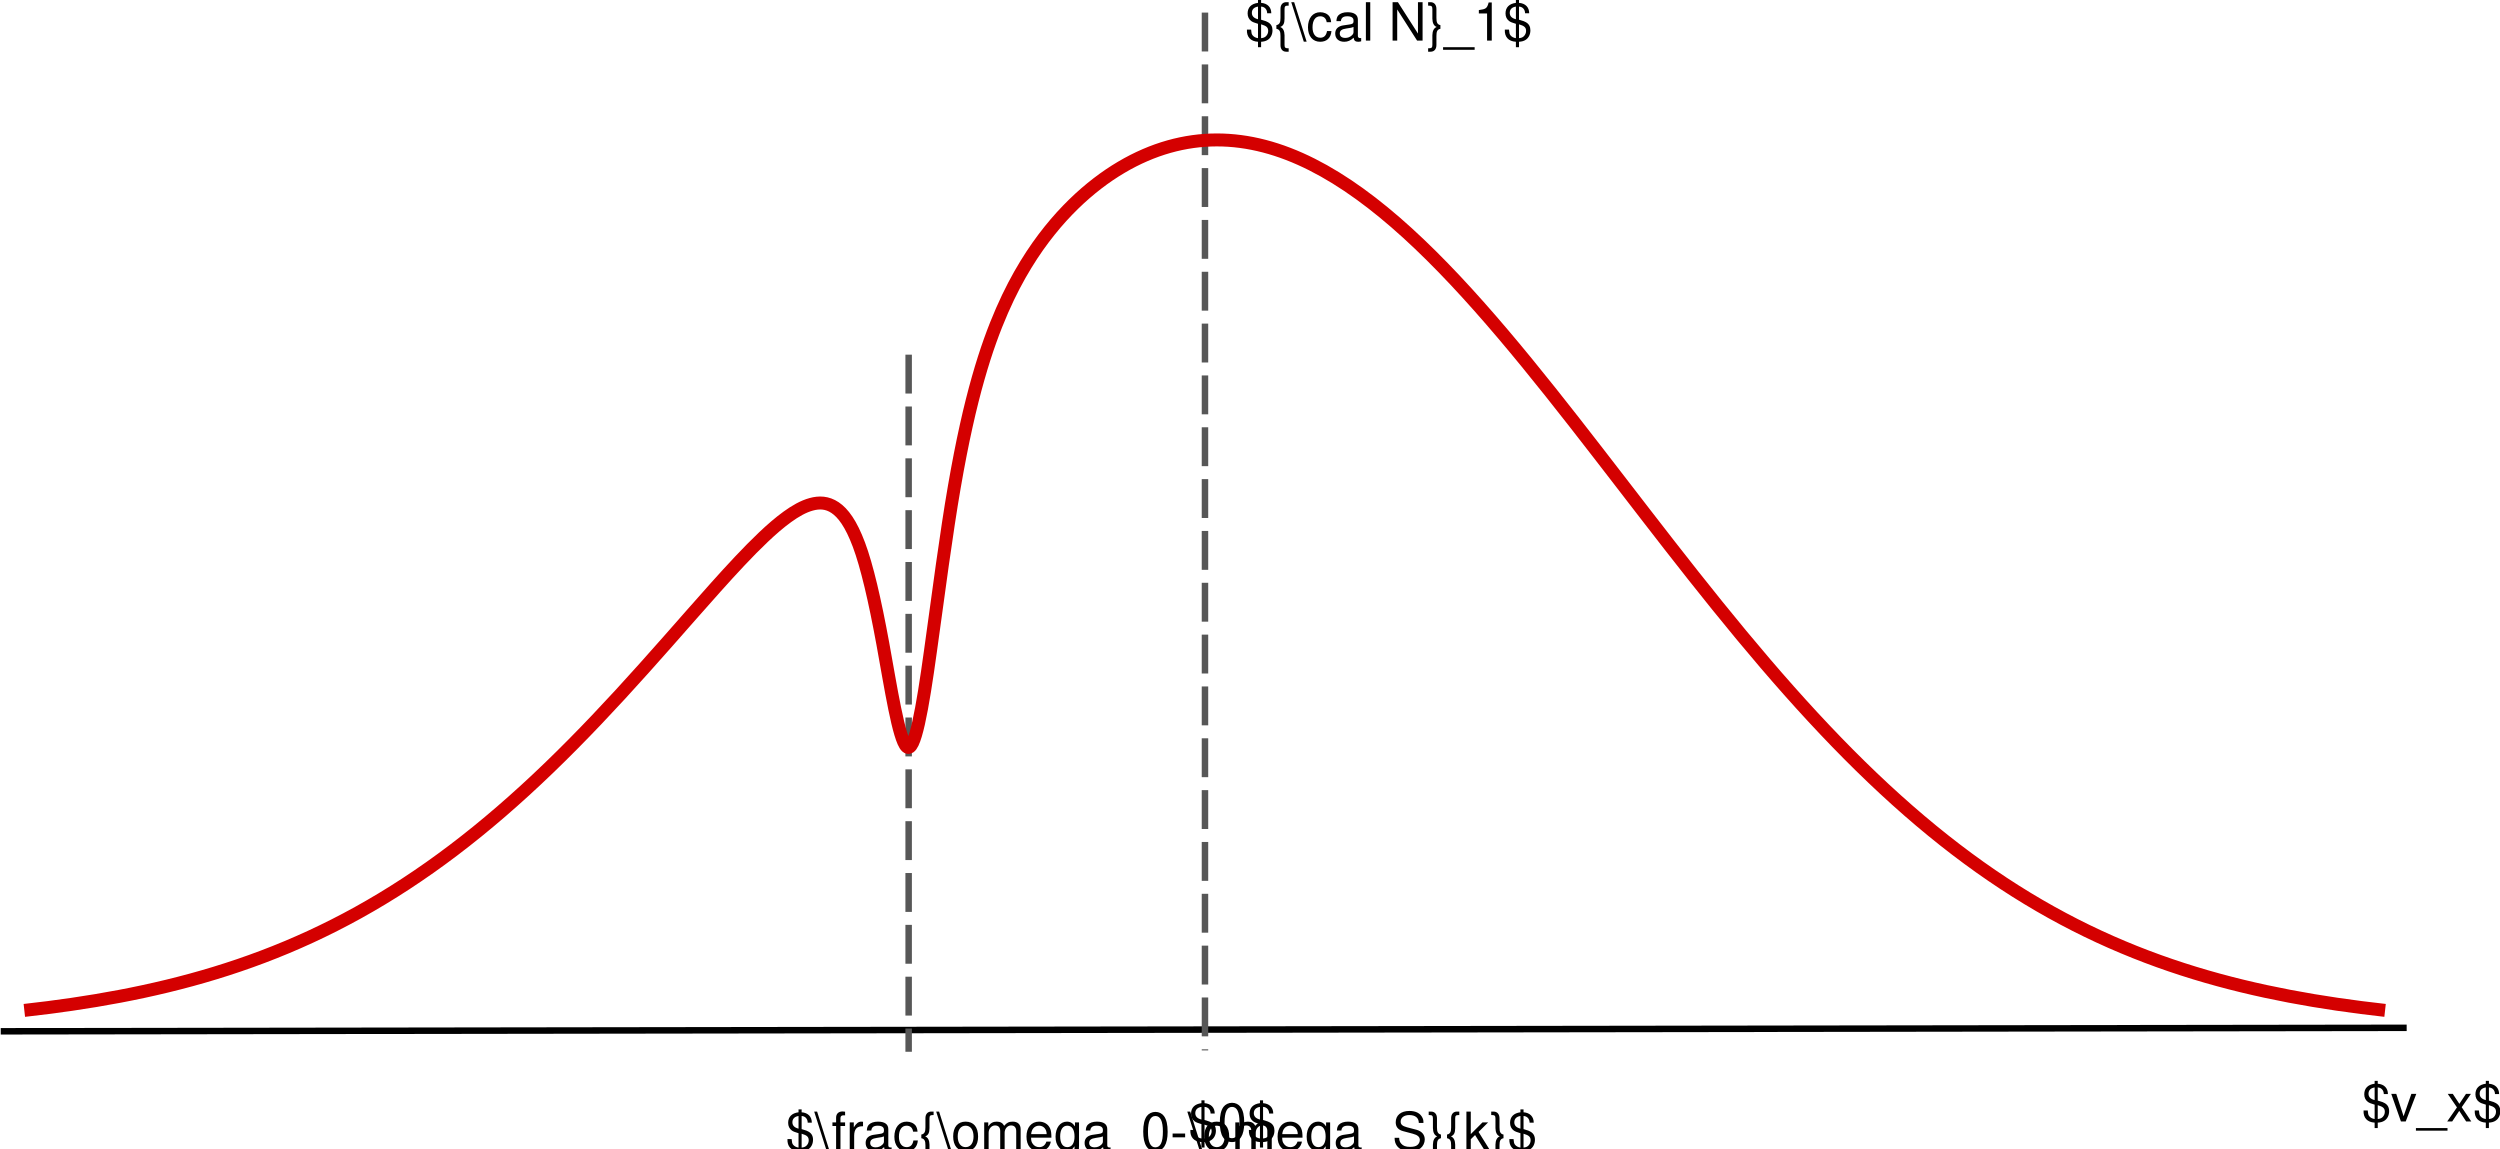
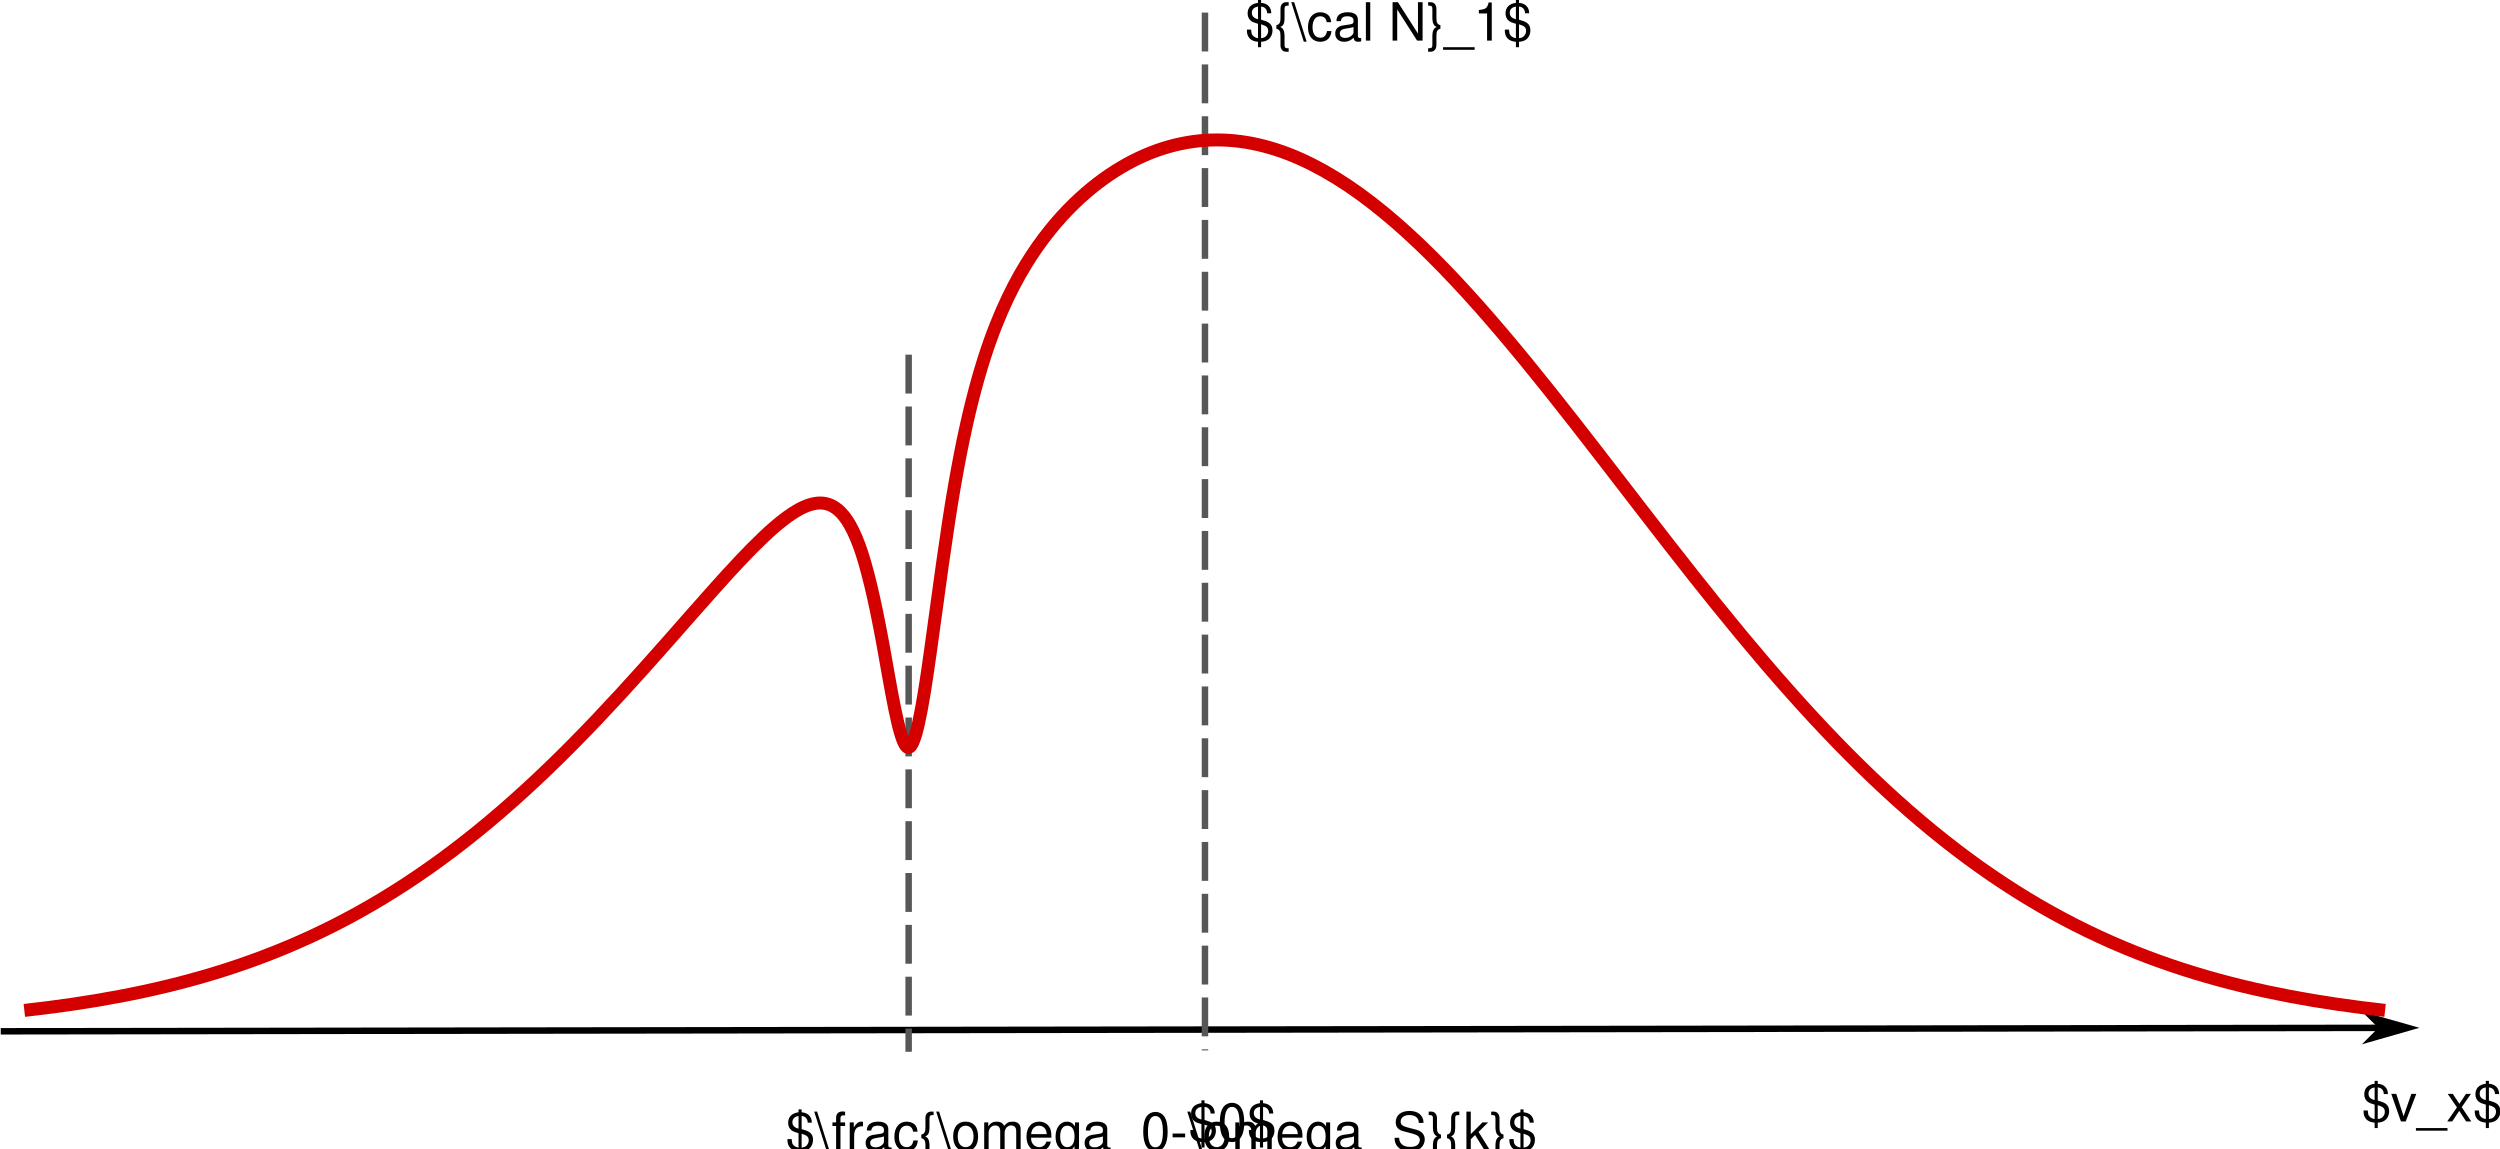
<svg xmlns="http://www.w3.org/2000/svg" xml:space="preserve" width="8.574in" height="3.939in" viewBox="0 0 617.331 283.594" id="svg2" version="1.1">
-   <defs id="defs226" />
-   <path style="fill:none;fill-rule:evenodd;stroke:#000000;stroke-width:1.6;stroke-linecap:butt;stroke-linejoin:miter;stroke-miterlimit:4;stroke-dasharray:none;stroke-opacity:1" d="M 0.184,254.652 594.285,253.794" id="path4447" />
+   <defs id="defs226">
+     <marker orient="auto" refY="0.0" refX="0.0" id="Arrow1Mend" style="overflow:visible;">
+       <path id="path833" d="M 0.0,0.0 L 5.0,-5.0 L -12.5,0.0 L 5.0,5.0 L 0.0,0.0 z " style="fill-rule:evenodd;stroke:#000000;stroke-width:1pt;stroke-opacity:1;fill:#000000;fill-opacity:1" transform="scale(0.4) rotate(180) translate(10,0)" />
+     </marker>
+   </defs>
+   <path style="fill:none;fill-rule:evenodd;stroke:#000000;stroke-width:1.6;stroke-linecap:butt;stroke-linejoin:miter;stroke-miterlimit:4;stroke-dasharray:none;stroke-opacity:1;marker-end:url(#Arrow1Mend)" d="M 0.184,254.652 594.285,253.794" id="path4447" />
  <path style="fill:none;fill-rule:evenodd;stroke:#575757;stroke-width:1.6;stroke-linecap:butt;stroke-linejoin:miter;stroke-miterlimit:4;stroke-dasharray:9.6, 3.2;stroke-dashoffset:0;stroke-opacity:1" d="m 297.547,3.101 0,256.274" id="path3838" />
  <path style="fill:none;fill-rule:evenodd;stroke:#575757;stroke-width:1.6;stroke-linecap:butt;stroke-linejoin:miter;stroke-miterlimit:4;stroke-dasharray:9.6, 3.2;stroke-dashoffset:0;stroke-opacity:1" d="m 224.375,87.57 0,172.139" id="path3838-3" />
  <path id="path5232" title="exp(-(x)*(x))*(1-0.003/((x+0.5)*(x+0.5)+0.005))" d=" M 6.009 249.494 C 7.972 249.276 9.935 249.042 11.898 248.791 C 13.86 248.54 15.823 248.272 17.786 247.985 C 19.749 247.698 21.711 247.391 23.674 247.063 C 25.637 246.736 27.6 246.386 29.562 246.014 C 31.525 245.641 33.488 245.245 35.451 244.823 C 37.414 244.401 39.376 243.953 41.339 243.476 C 43.302 243 45.265 242.495 47.227 241.96 C 49.19 241.425 51.153 240.859 53.116 240.259 C 55.078 239.66 57.041 239.027 59.004 238.359 C 60.967 237.69 62.929 236.986 64.892 236.243 C 66.855 235.5 68.818 234.719 70.78 233.897 C 72.743 233.075 74.706 232.212 76.669 231.307 C 78.632 230.401 80.594 229.451 82.557 228.457 C 84.52 227.463 86.483 226.423 88.445 225.336 C 90.408 224.249 92.371 223.114 94.334 221.931 C 96.296 220.747 98.259 219.515 100.222 218.232 C 102.185 216.949 104.147 215.615 106.11 214.231 C 108.073 212.846 110.036 211.41 111.999 209.922 C 113.961 208.434 115.924 206.894 117.887 205.303 C 119.85 203.711 121.812 202.068 123.775 200.373 C 125.738 198.679 127.701 196.934 129.663 195.139 C 131.626 193.344 133.589 191.5 135.552 189.608 C 137.514 187.717 139.477 185.779 141.44 183.797 C 143.403 181.815 145.365 179.789 147.328 177.725 C 149.291 175.661 151.254 173.558 153.217 171.424 C 155.179 169.289 157.142 167.122 159.105 164.931 C 161.068 162.741 163.03 160.528 164.993 158.304 C 166.956 156.079 168.919 153.844 170.881 151.615 C 172.844 149.386 174.807 147.164 176.77 144.974 C 178.732 142.784 180.695 140.627 182.658 138.545 C 184.621 136.463 186.584 134.455 188.546 132.597 C 190.509 130.739 192.472 129.028 194.435 127.61 C 196.397 126.192 198.36 125.059 200.323 124.522 C 202.286 123.985 204.248 124.026 206.211 125.343 C 208.174 126.66 210.137 129.261 212.099 134.503 C 214.062 139.746 216.025 148.177 217.988 158.886 C 219.95 169.595 221.913 182.527 223.876 184.37 C 225.839 186.213 227.802 174.947 229.764 160.733 C 231.727 146.519 233.69 131.561 235.653 120.214 C 237.615 108.866 239.578 100.302 241.541 93.398 C 243.504 86.494 245.466 81.195 247.429 76.699 C 249.392 72.203 251.355 68.534 253.317 65.32 C 255.28 62.106 257.243 59.363 259.206 56.918 C 261.168 54.473 263.131 52.333 265.094 50.416 C 267.057 48.499 269.02 46.807 270.982 45.299 C 272.945 43.791 274.908 42.468 276.871 41.307 C 278.833 40.145 280.796 39.148 282.759 38.3 C 284.722 37.452 286.684 36.754 288.647 36.2 C 290.61 35.645 292.573 35.234 294.535 34.959 C 296.498 34.685 298.461 34.549 300.424 34.545 C 302.387 34.542 304.349 34.672 306.312 34.931 C 308.275 35.189 310.238 35.577 312.2 36.09 C 314.163 36.602 316.126 37.239 318.089 37.995 C 320.051 38.751 322.014 39.627 323.977 40.616 C 325.94 41.605 327.902 42.708 329.865 43.919 C 331.828 45.129 333.791 46.447 335.753 47.865 C 337.716 49.283 339.679 50.801 341.642 52.412 C 343.605 54.022 345.567 55.726 347.53 57.513 C 349.493 59.3 351.456 61.172 353.418 63.118 C 355.381 65.065 357.344 67.087 359.307 69.175 C 361.269 71.263 363.232 73.418 365.195 75.629 C 367.158 77.839 369.12 80.107 371.083 82.421 C 373.046 84.736 375.009 87.097 376.972 89.496 C 378.934 91.895 380.897 94.331 382.86 96.795 C 384.823 99.258 386.785 101.75 388.748 104.26 C 390.711 106.77 392.674 109.298 394.636 111.836 C 396.599 114.373 398.562 116.92 400.525 119.467 C 402.487 122.015 404.45 124.563 406.413 127.104 C 408.376 129.644 410.338 132.177 412.301 134.695 C 414.264 137.213 416.227 139.715 418.19 142.196 C 420.152 144.676 422.115 147.134 424.078 149.564 C 426.041 151.994 428.003 154.395 429.966 156.763 C 431.929 159.13 433.892 161.463 435.854 163.757 C 437.817 166.051 439.78 168.306 441.743 170.518 C 443.705 172.729 445.668 174.898 447.631 177.02 C 449.594 179.142 451.557 181.217 453.519 183.244 C 455.482 185.27 457.445 187.246 459.408 189.172 C 461.37 191.097 463.333 192.971 465.296 194.793 C 467.259 196.614 469.221 198.382 471.184 200.097 C 473.147 201.813 475.11 203.474 477.072 205.082 C 479.035 206.69 480.998 208.244 482.961 209.745 C 484.923 211.246 486.886 212.694 488.849 214.089 C 490.812 215.484 492.775 216.826 494.737 218.118 C 496.7 219.409 498.663 220.649 500.626 221.839 C 502.588 223.029 504.551 224.169 506.514 225.262 C 508.477 226.354 510.439 227.399 512.402 228.397 C 514.365 229.396 516.328 230.349 518.29 231.258 C 520.253 232.168 522.216 233.033 524.179 233.858 C 526.142 234.683 528.104 235.467 530.067 236.212 C 532.03 236.957 533.993 237.663 535.955 238.333 C 537.918 239.004 539.881 239.638 541.844 240.239 C 543.806 240.84 545.769 241.407 547.732 241.944 C 549.695 242.48 551.657 242.986 553.62 243.463 C 555.583 243.94 557.546 244.389 559.508 244.812 C 561.471 245.235 563.434 245.632 565.397 246.005 C 567.36 246.379 569.322 246.728 571.285 247.057 C 573.248 247.385 575.211 247.692 577.173 247.98 C 579.136 248.267 581.099 248.536 583.062 248.787 C 585.024 249.038 586.987 249.272 588.95 249.49" style="opacity:1;fill:none;fill-opacity:0.988;fill-rule:nonzero;stroke:#d40000;stroke-width:3.2;stroke-linecap:butt;stroke-linejoin:round;stroke-miterlimit:4;stroke-dasharray:none;stroke-dashoffset:0;stroke-opacity:1" />
  <g id="g3344">
-     <text id="text3749" y="276.91" x="583.124" style="font-style:normal;font-variant:normal;font-weight:normal;font-stretch:normal;font-size:44.8px;line-height:125%;font-family:'Nimbus Sans L';-inkscape-font-specification:Sans;letter-spacing:0px;word-spacing:0px;fill:#000000;fill-opacity:1;stroke:none;stroke-width:1px;stroke-linecap:butt;stroke-linejoin:miter;stroke-opacity:1" xml:space="preserve">
-       <tspan style="font-size:13px" y="276.91" x="583.124" id="tspan3751">$v_x$</tspan>
+     <text id="text3749" y="276.91" x="583.124" style="font-style:normal;font-variant:normal;font-weight:normal;font-stretch:normal;line-height:0%;font-family:'Nimbus Sans L';-inkscape-font-specification:Sans;letter-spacing:0px;word-spacing:0px;fill:#000000;fill-opacity:1;stroke:none;stroke-width:1px;stroke-linecap:butt;stroke-linejoin:miter;stroke-opacity:1" xml:space="preserve">
+       <tspan style="font-size:13px;line-height:1.25" y="276.91" x="583.124" id="tspan3751">$v_x$</tspan>
    </text>
-     <text id="text3749-6" y="10.01" x="307.392" style="font-style:normal;font-variant:normal;font-weight:normal;font-stretch:normal;font-size:44.8px;line-height:125%;font-family:'Nimbus Sans L';-inkscape-font-specification:Sans;letter-spacing:0px;word-spacing:0px;fill:#000000;fill-opacity:1;stroke:none;stroke-width:1px;stroke-linecap:butt;stroke-linejoin:miter;stroke-opacity:1" xml:space="preserve">
-       <tspan style="font-size:13px" y="10.01" x="307.392" id="tspan3751-7">${\cal N}_1$</tspan>
+     <text id="text3749-6" y="10.01" x="307.392" style="font-style:normal;font-variant:normal;font-weight:normal;font-stretch:normal;line-height:0%;font-family:'Nimbus Sans L';-inkscape-font-specification:Sans;letter-spacing:0px;word-spacing:0px;fill:#000000;fill-opacity:1;stroke:none;stroke-width:1px;stroke-linecap:butt;stroke-linejoin:miter;stroke-opacity:1" xml:space="preserve">
+       <tspan style="font-size:13px;line-height:1.25" y="10.01" x="307.392" id="tspan3751-7">${\cal N}_1$</tspan>
    </text>
-     <text id="text3749-5" y="281.71" x="293.423" style="font-style:normal;font-variant:normal;font-weight:normal;font-stretch:normal;font-size:44.8px;line-height:125%;font-family:'Nimbus Sans L';-inkscape-font-specification:Sans;letter-spacing:0px;word-spacing:0px;fill:#000000;fill-opacity:1;stroke:none;stroke-width:1px;stroke-linecap:butt;stroke-linejoin:miter;stroke-opacity:1" xml:space="preserve">
-       <tspan style="font-size:13px" y="281.71" x="293.423" id="tspan3751-3">$0$</tspan>
+     <text id="text3749-5" y="281.71" x="293.423" style="font-style:normal;font-variant:normal;font-weight:normal;font-stretch:normal;line-height:0%;font-family:'Nimbus Sans L';-inkscape-font-specification:Sans;letter-spacing:0px;word-spacing:0px;fill:#000000;fill-opacity:1;stroke:none;stroke-width:1px;stroke-linecap:butt;stroke-linejoin:miter;stroke-opacity:1" xml:space="preserve">
+       <tspan style="font-size:13px;line-height:1.25" y="281.71" x="293.423" id="tspan3751-3">$0$</tspan>
    </text>
-     <text id="text3749-5-5" y="283.96" x="193.932" style="font-style:normal;font-variant:normal;font-weight:normal;font-stretch:normal;font-size:44.8px;line-height:125%;font-family:'Nimbus Sans L';-inkscape-font-specification:Sans;letter-spacing:0px;word-spacing:0px;fill:#000000;fill-opacity:1;stroke:none;stroke-width:1px;stroke-linecap:butt;stroke-linejoin:miter;stroke-opacity:1" xml:space="preserve">
-       <tspan style="font-size:13px" y="283.96" x="193.932" id="tspan3751-3-6">$\frac{\omega_0-\omega_S}{k}$</tspan>
+     <text id="text3749-5-5" y="283.96" x="193.932" style="font-style:normal;font-variant:normal;font-weight:normal;font-stretch:normal;line-height:0%;font-family:'Nimbus Sans L';-inkscape-font-specification:Sans;letter-spacing:0px;word-spacing:0px;fill:#000000;fill-opacity:1;stroke:none;stroke-width:1px;stroke-linecap:butt;stroke-linejoin:miter;stroke-opacity:1" xml:space="preserve">
+       <tspan style="font-size:13px;line-height:1.25" y="283.96" x="193.932" id="tspan3751-3-6">$\frac{\omega_0-\omega_S}{k}$</tspan>
    </text>
  </g>
</svg>
